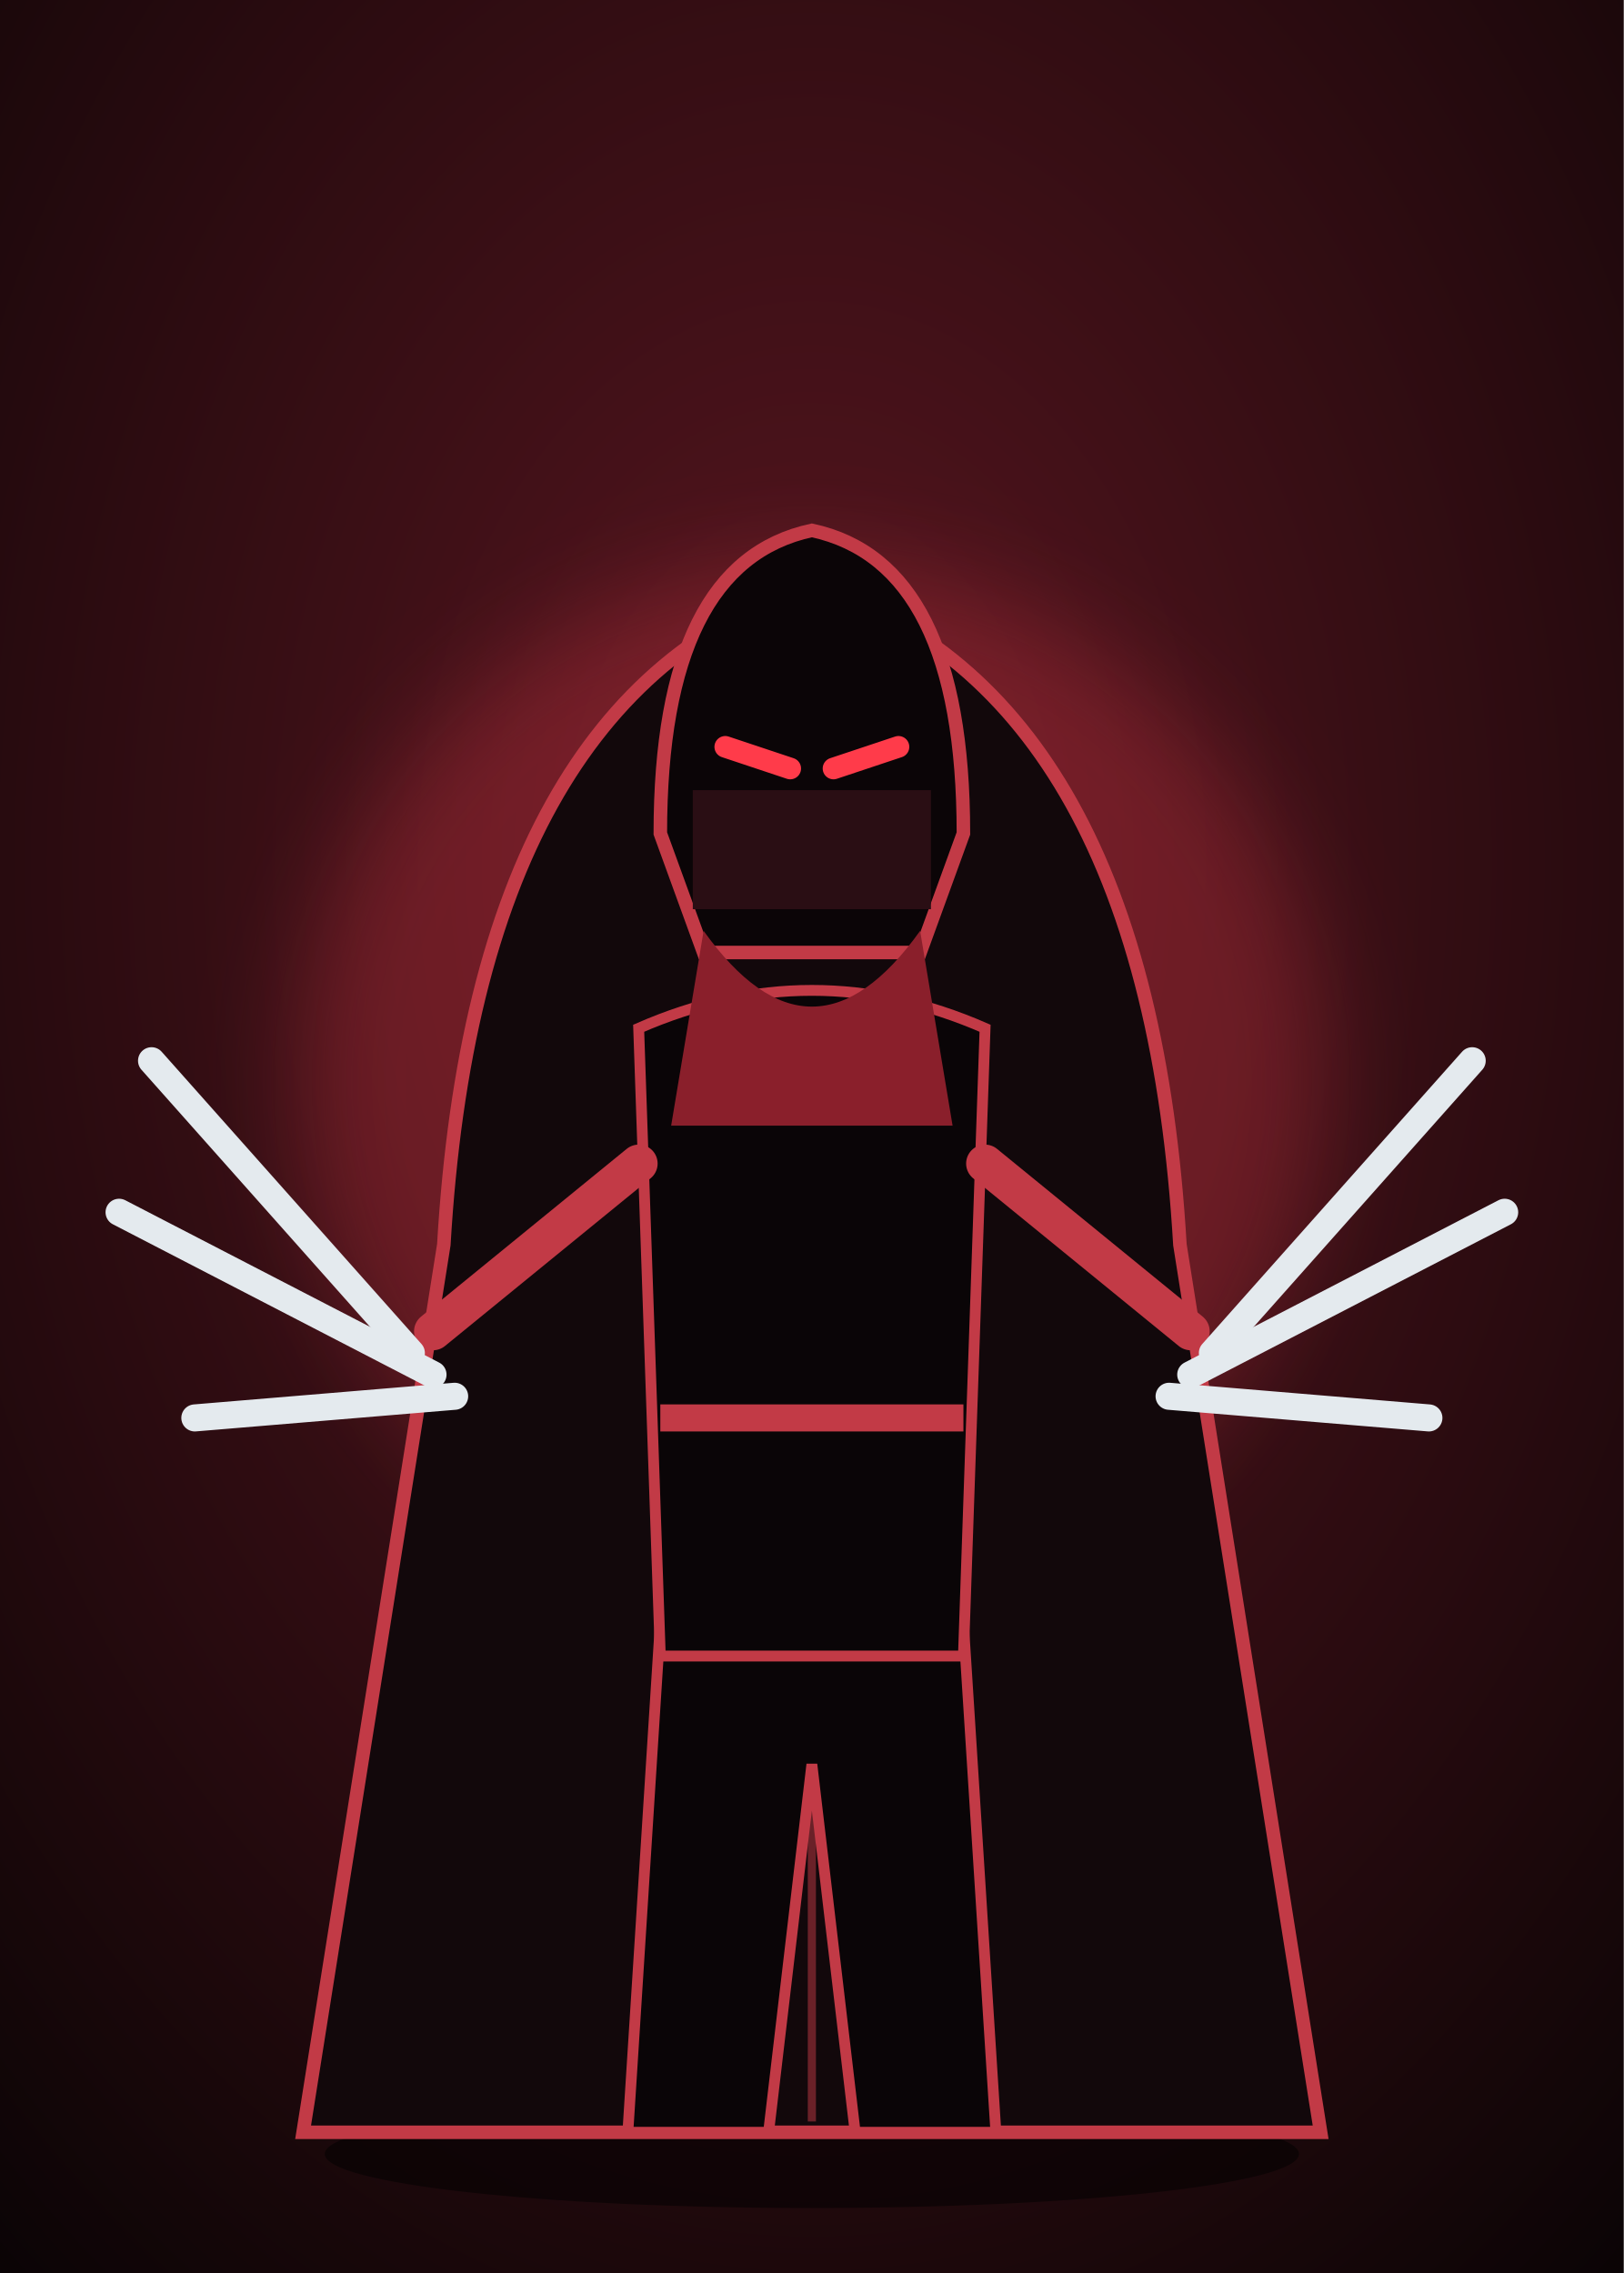
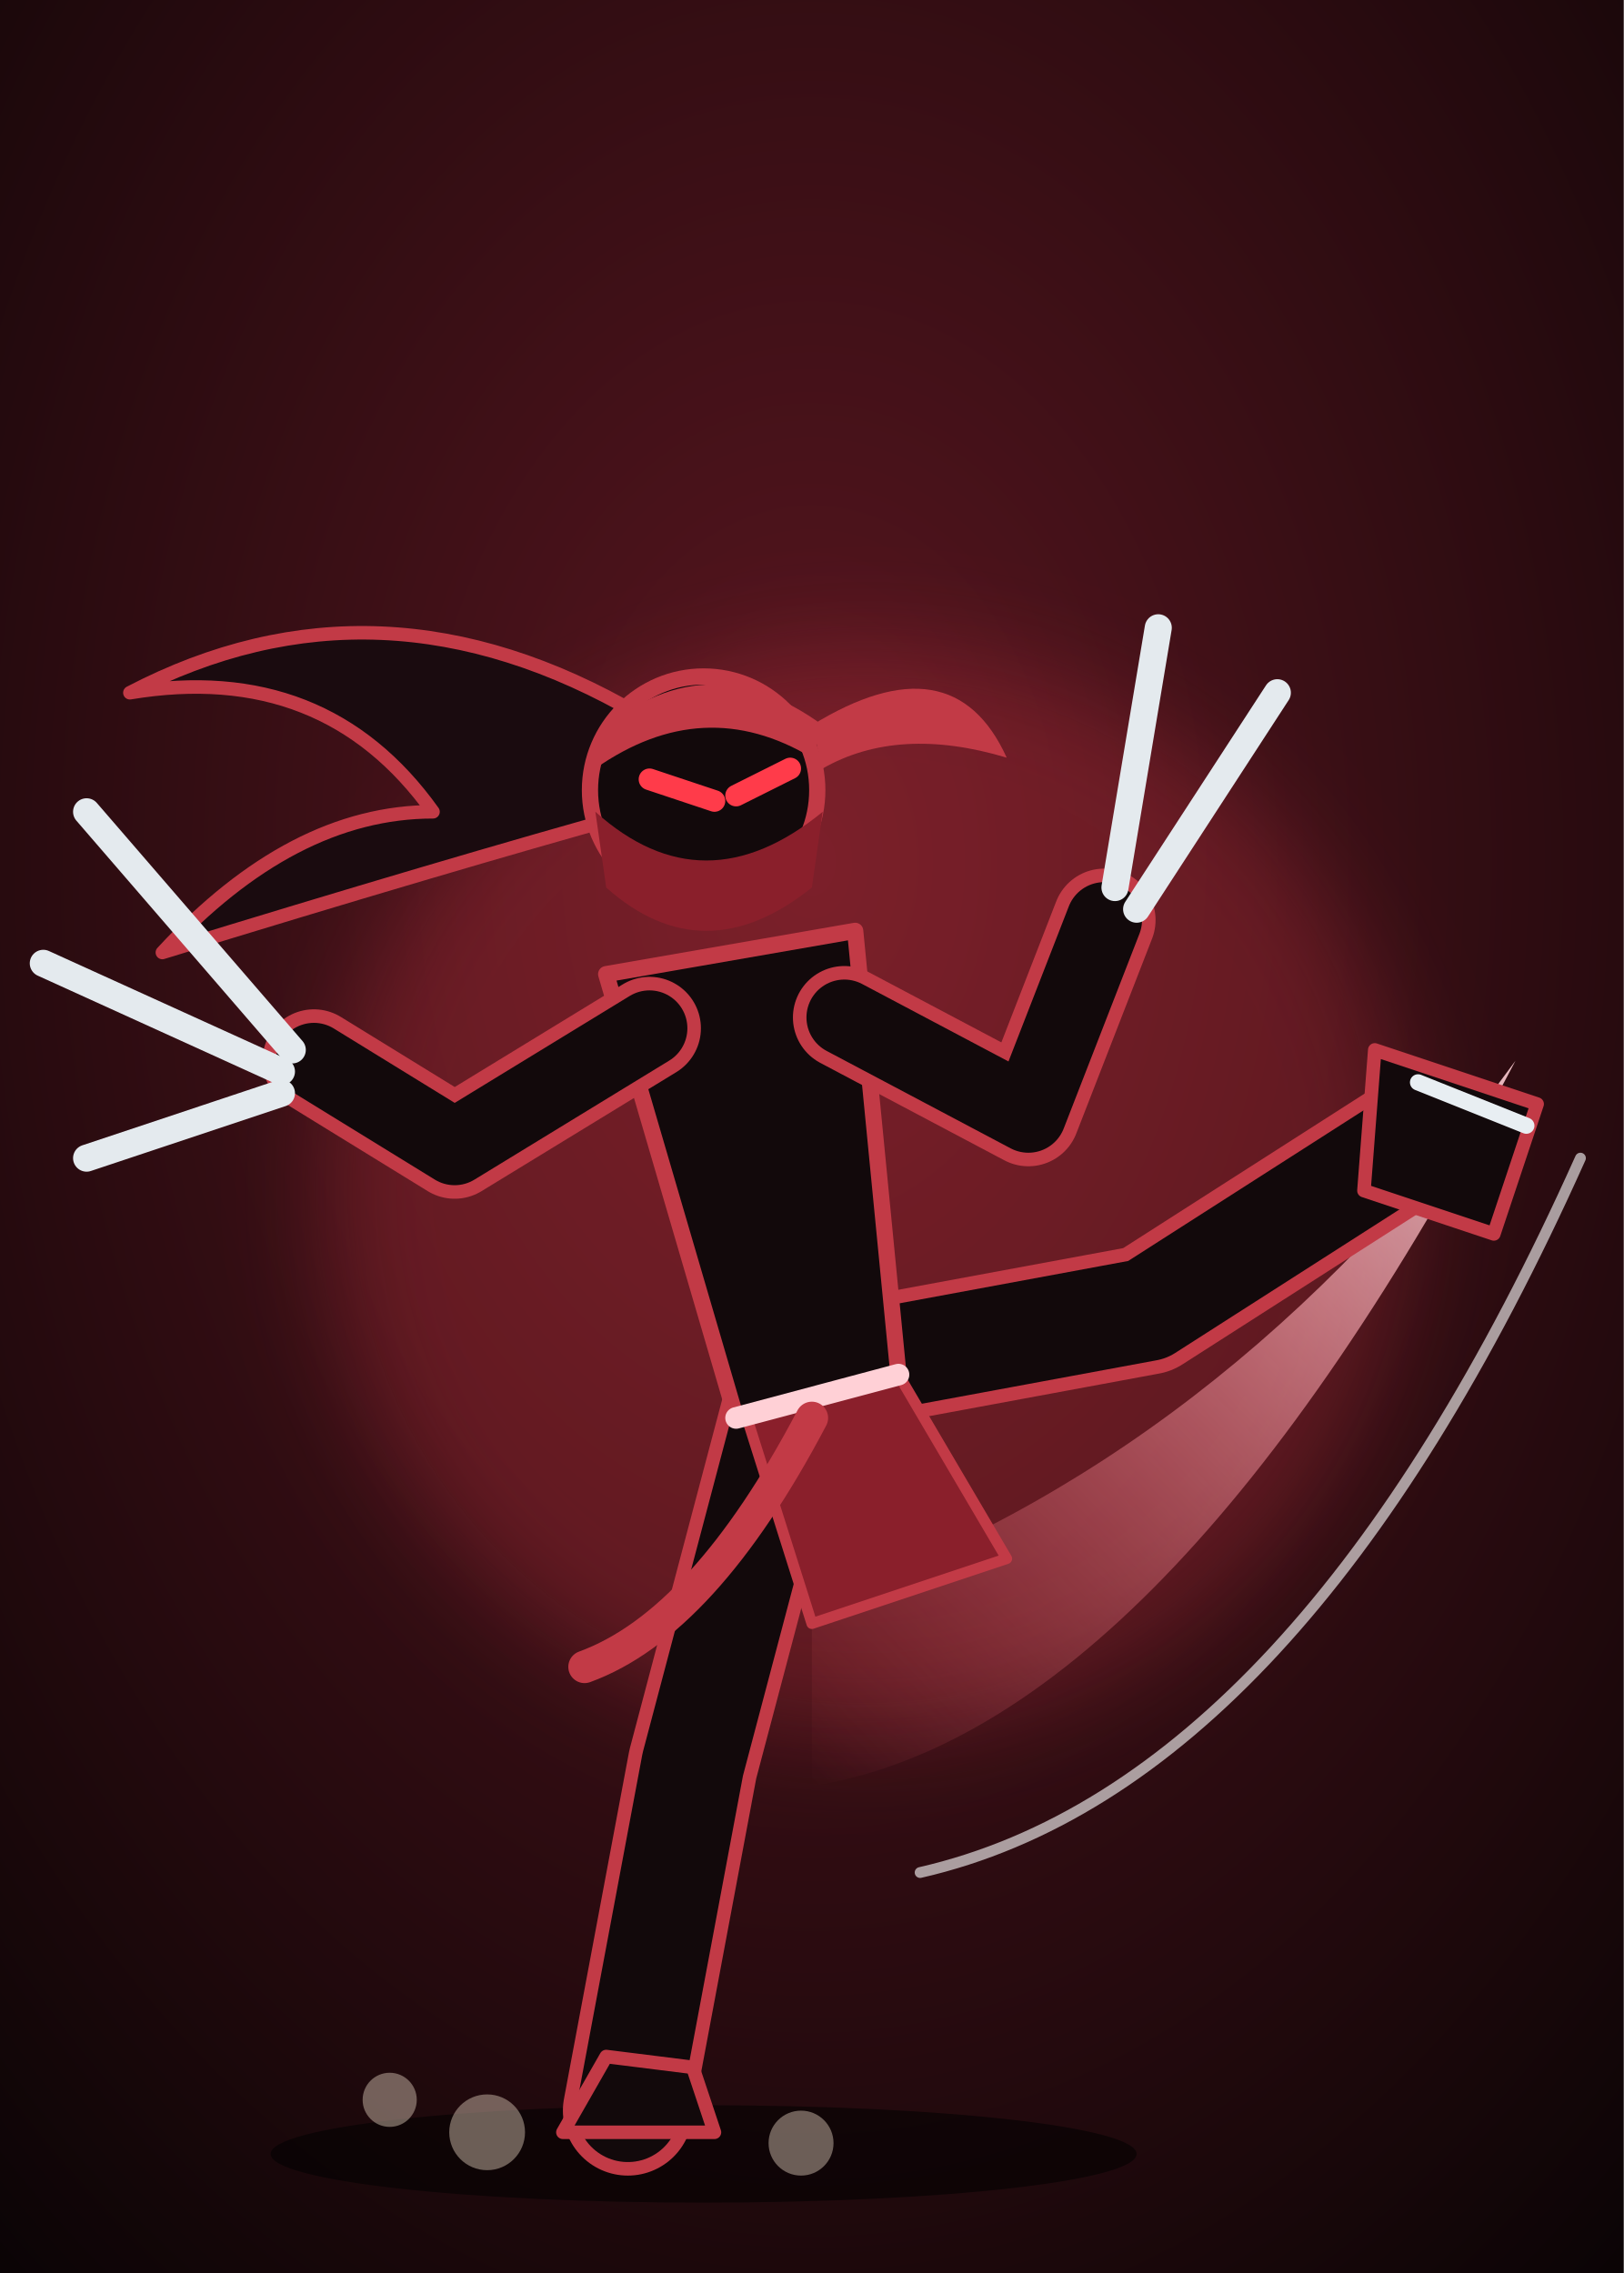
<svg xmlns="http://www.w3.org/2000/svg" viewBox="0 0 300 420">
  <defs>
    <radialGradient id="bg" cx="50%" cy="38%" r="80%">
      <stop offset="0" stop-color="#5a1620" />
      <stop offset="1" stop-color="#0a0405" />
    </radialGradient>
+     <linearGradient id="trail" x1="0" y1="1" x2="1" y2="0">
+       <stop offset="0" stop-color="#ff5a6a" stop-opacity="0" />
+       <stop offset="1" stop-color="#ffd0d6" stop-opacity=".9" />
+     </linearGradient>
    <filter id="gl">
      <feGaussianBlur stdDeviation="9" />
    </filter>
  </defs>
  <rect width="300" height="420" fill="url(#bg)" />
-   <circle cx="150" cy="200" r="95" fill="#e03a4a" opacity=".28" filter="url(#gl)" />
-   <ellipse cx="150" cy="398" rx="90" ry="10" fill="#000" opacity=".5" />
-   <path d="M150 108 Q88 128 82 230 L56 394 L244 394 L218 230 Q212 128 150 108 Z" fill="#12080b" stroke="#c23a46" stroke-width="2.5" />
-   <path d="M150 190 L150 392" stroke="#c23a46" stroke-width="1.5" opacity=".5" />
-   <path d="M122 300 L116 394 L142 394 L150 326 L158 394 L184 394 L178 300 Z" fill="#0a0507" stroke="#c23a46" stroke-width="2" />
-   <path d="M118 190 Q150 176 182 190 L178 306 L122 306 Z" fill="#0a0507" stroke="#c23a46" stroke-width="2" />
-   <path d="M122 262 L178 262" stroke="#c23a46" stroke-width="5" />
-   <path d="M122 154 Q122 104 150 98 Q178 104 178 154 L170 176 L130 176 Z" fill="#0b0507" stroke="#c23a46" stroke-width="2.5" />
-   <rect x="128" y="146" width="44" height="22" fill="#2a0e14" />
-   <path d="M134 138 L146 142 M166 138 L154 142" stroke="#ff3b4a" stroke-width="4" stroke-linecap="round" />
-   <path d="M130 172 Q150 200 170 172 L176 208 L124 208 Z" fill="#8a1f2b" />
-   <path d="M118 215 L80 246" stroke="#c23a46" stroke-width="7" stroke-linecap="round" />
-   <g stroke="#e4eaee" stroke-width="5" stroke-linecap="round">
-     <path d="M76 250 L28 196" />
-     <path d="M80 254 L22 224" />
-     <path d="M84 258 L36 262" />
-   </g>
-   <path d="M182 215 L220 246" stroke="#c23a46" stroke-width="7" stroke-linecap="round" />
-   <g stroke="#e4eaee" stroke-width="5" stroke-linecap="round">
-     <path d="M224 250 L272 196" />
-     <path d="M220 254 L278 224" />
-     <path d="M216 258 L264 262" />
+   <circle cx="160" cy="220" r="100" fill="#e03a4a" opacity=".25" filter="url(#gl)" />
+   <ellipse cx="130" cy="398" rx="80" ry="9" fill="#000" opacity=".55" />
+   <g stroke-linejoin="round" stroke-linecap="round" fill="none">
+     <path d="M150 330 Q215 320 280 196 Q226 270 150 296 Z" fill="url(#trail)" stroke="none" />
+     <path d="M170 346 Q240 330 292 214" stroke="#fff" stroke-width="2" opacity=".6" />
+     <g fill="#c9b8a8" opacity=".5" stroke="none">
+       <circle cx="90" cy="394" r="7" />
+       <circle cx="72" cy="388" r="5" />
+       <circle cx="148" cy="396" r="6" />
+     </g>
+     <path d="M118 132 Q70 104 24 128 Q60 122 80 150 Q54 150 30 176 Q82 160 118 150 Z" fill="#1a0b0f" stroke="#c23a46" stroke-width="2.5" />
+     <path d="M146 258 L128 326 L116 390" stroke="#c23a46" stroke-width="24" />
+     <path d="M146 258 L128 326 L116 390" stroke="#12090b" stroke-width="19" />
+     <path d="M104 394 L132 394 L128 382 L112 380 Z" fill="#12090b" stroke="#c23a46" stroke-width="2.5" />
+     <path d="M158 252 L212 242 L262 210" stroke="#c23a46" stroke-width="24" />
+     <path d="M158 252 L212 242 L262 210" stroke="#12090b" stroke-width="19" />
+     <path d="M254 194 L284 204 L276 228 L252 220 Z" fill="#12090b" stroke="#c23a46" stroke-width="2.5" />
+     <path d="M262 200 L282 208" stroke="#e8eef2" stroke-width="3" />
+     <path d="M112 180 L158 172 L166 254 L136 262 Z" fill="#12090b" stroke="#c23a46" stroke-width="3" />
+     <path d="M138 262 L166 254 L186 288 L150 300 Z" fill="#8a1f2b" stroke="#c23a46" stroke-width="2" />
+     <path d="M136 262 L166 254" stroke="#ffd0d6" stroke-width="4" />
+     <path d="M150 262 Q130 300 108 308" stroke="#c23a46" stroke-width="6" />
+     <path d="M120 190 L84 212 L58 196" stroke="#c23a46" stroke-width="19" />
+     <path d="M120 190 L84 212 L58 196" stroke="#12090b" stroke-width="14" />
+     <g stroke="#e4eaee" stroke-width="5">
+       <path d="M54 194 L16 150" />
+       <path d="M52 198 L8 178" />
+       <path d="M52 202 L16 214" />
+     </g>
+     <path d="M156 188 L190 206 L204 170" stroke="#c23a46" stroke-width="19" />
+     <path d="M156 188 L190 206 L204 170" stroke="#12090b" stroke-width="14" />
+     <g stroke="#e4eaee" stroke-width="5">
+       <path d="M206 164 L214 116" />
+       <path d="M210 168 L236 128" />
+     </g>
+     <circle cx="130" cy="146" r="21" fill="#12090b" stroke="#c23a46" stroke-width="3" />
+     <path d="M110 150 Q130 168 152 150 L150 164 Q130 180 112 164 Z" fill="#8a1f2b" />
+     <path d="M110 136 Q130 118 152 134 L150 140 Q130 128 110 142 Z" fill="#c23a46" />
+     <path d="M120 144 L132 148 M146 142 L136 147" stroke="#ff3b4a" stroke-width="4" />
+     <path d="M150 134 Q176 118 186 140 Q166 134 152 142 Z" fill="#c23a46" />
  </g>
</svg>
